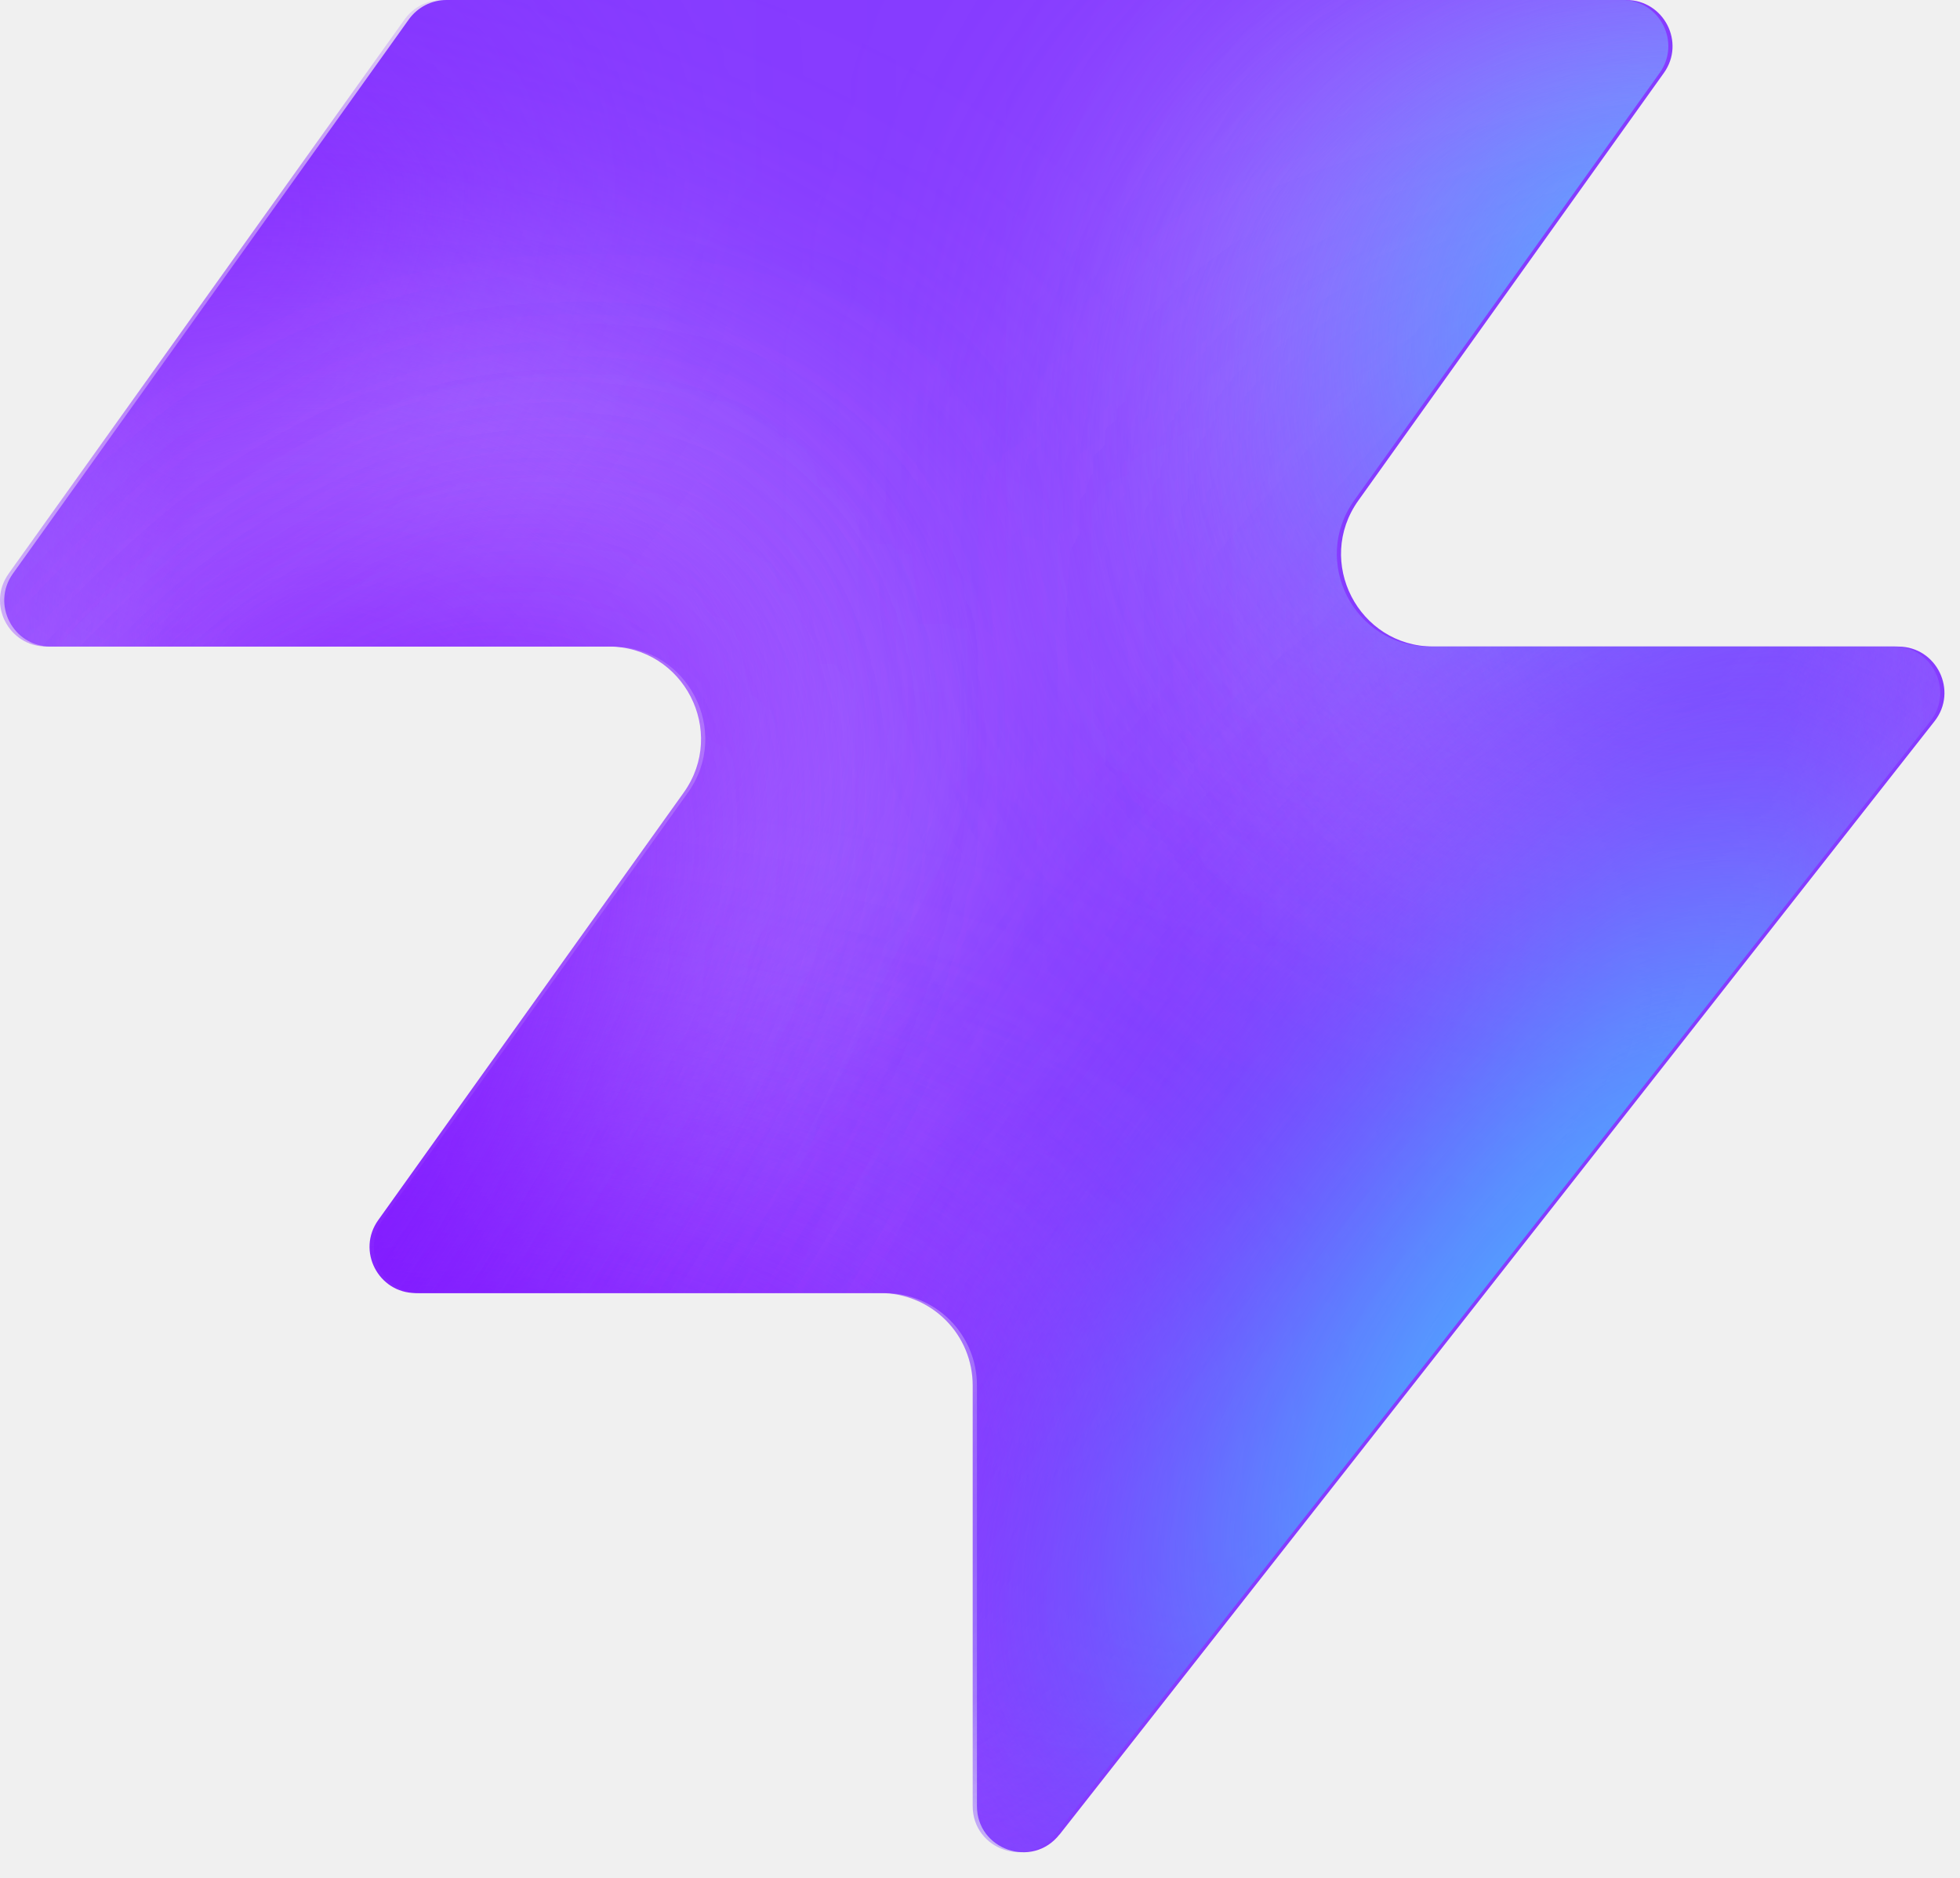
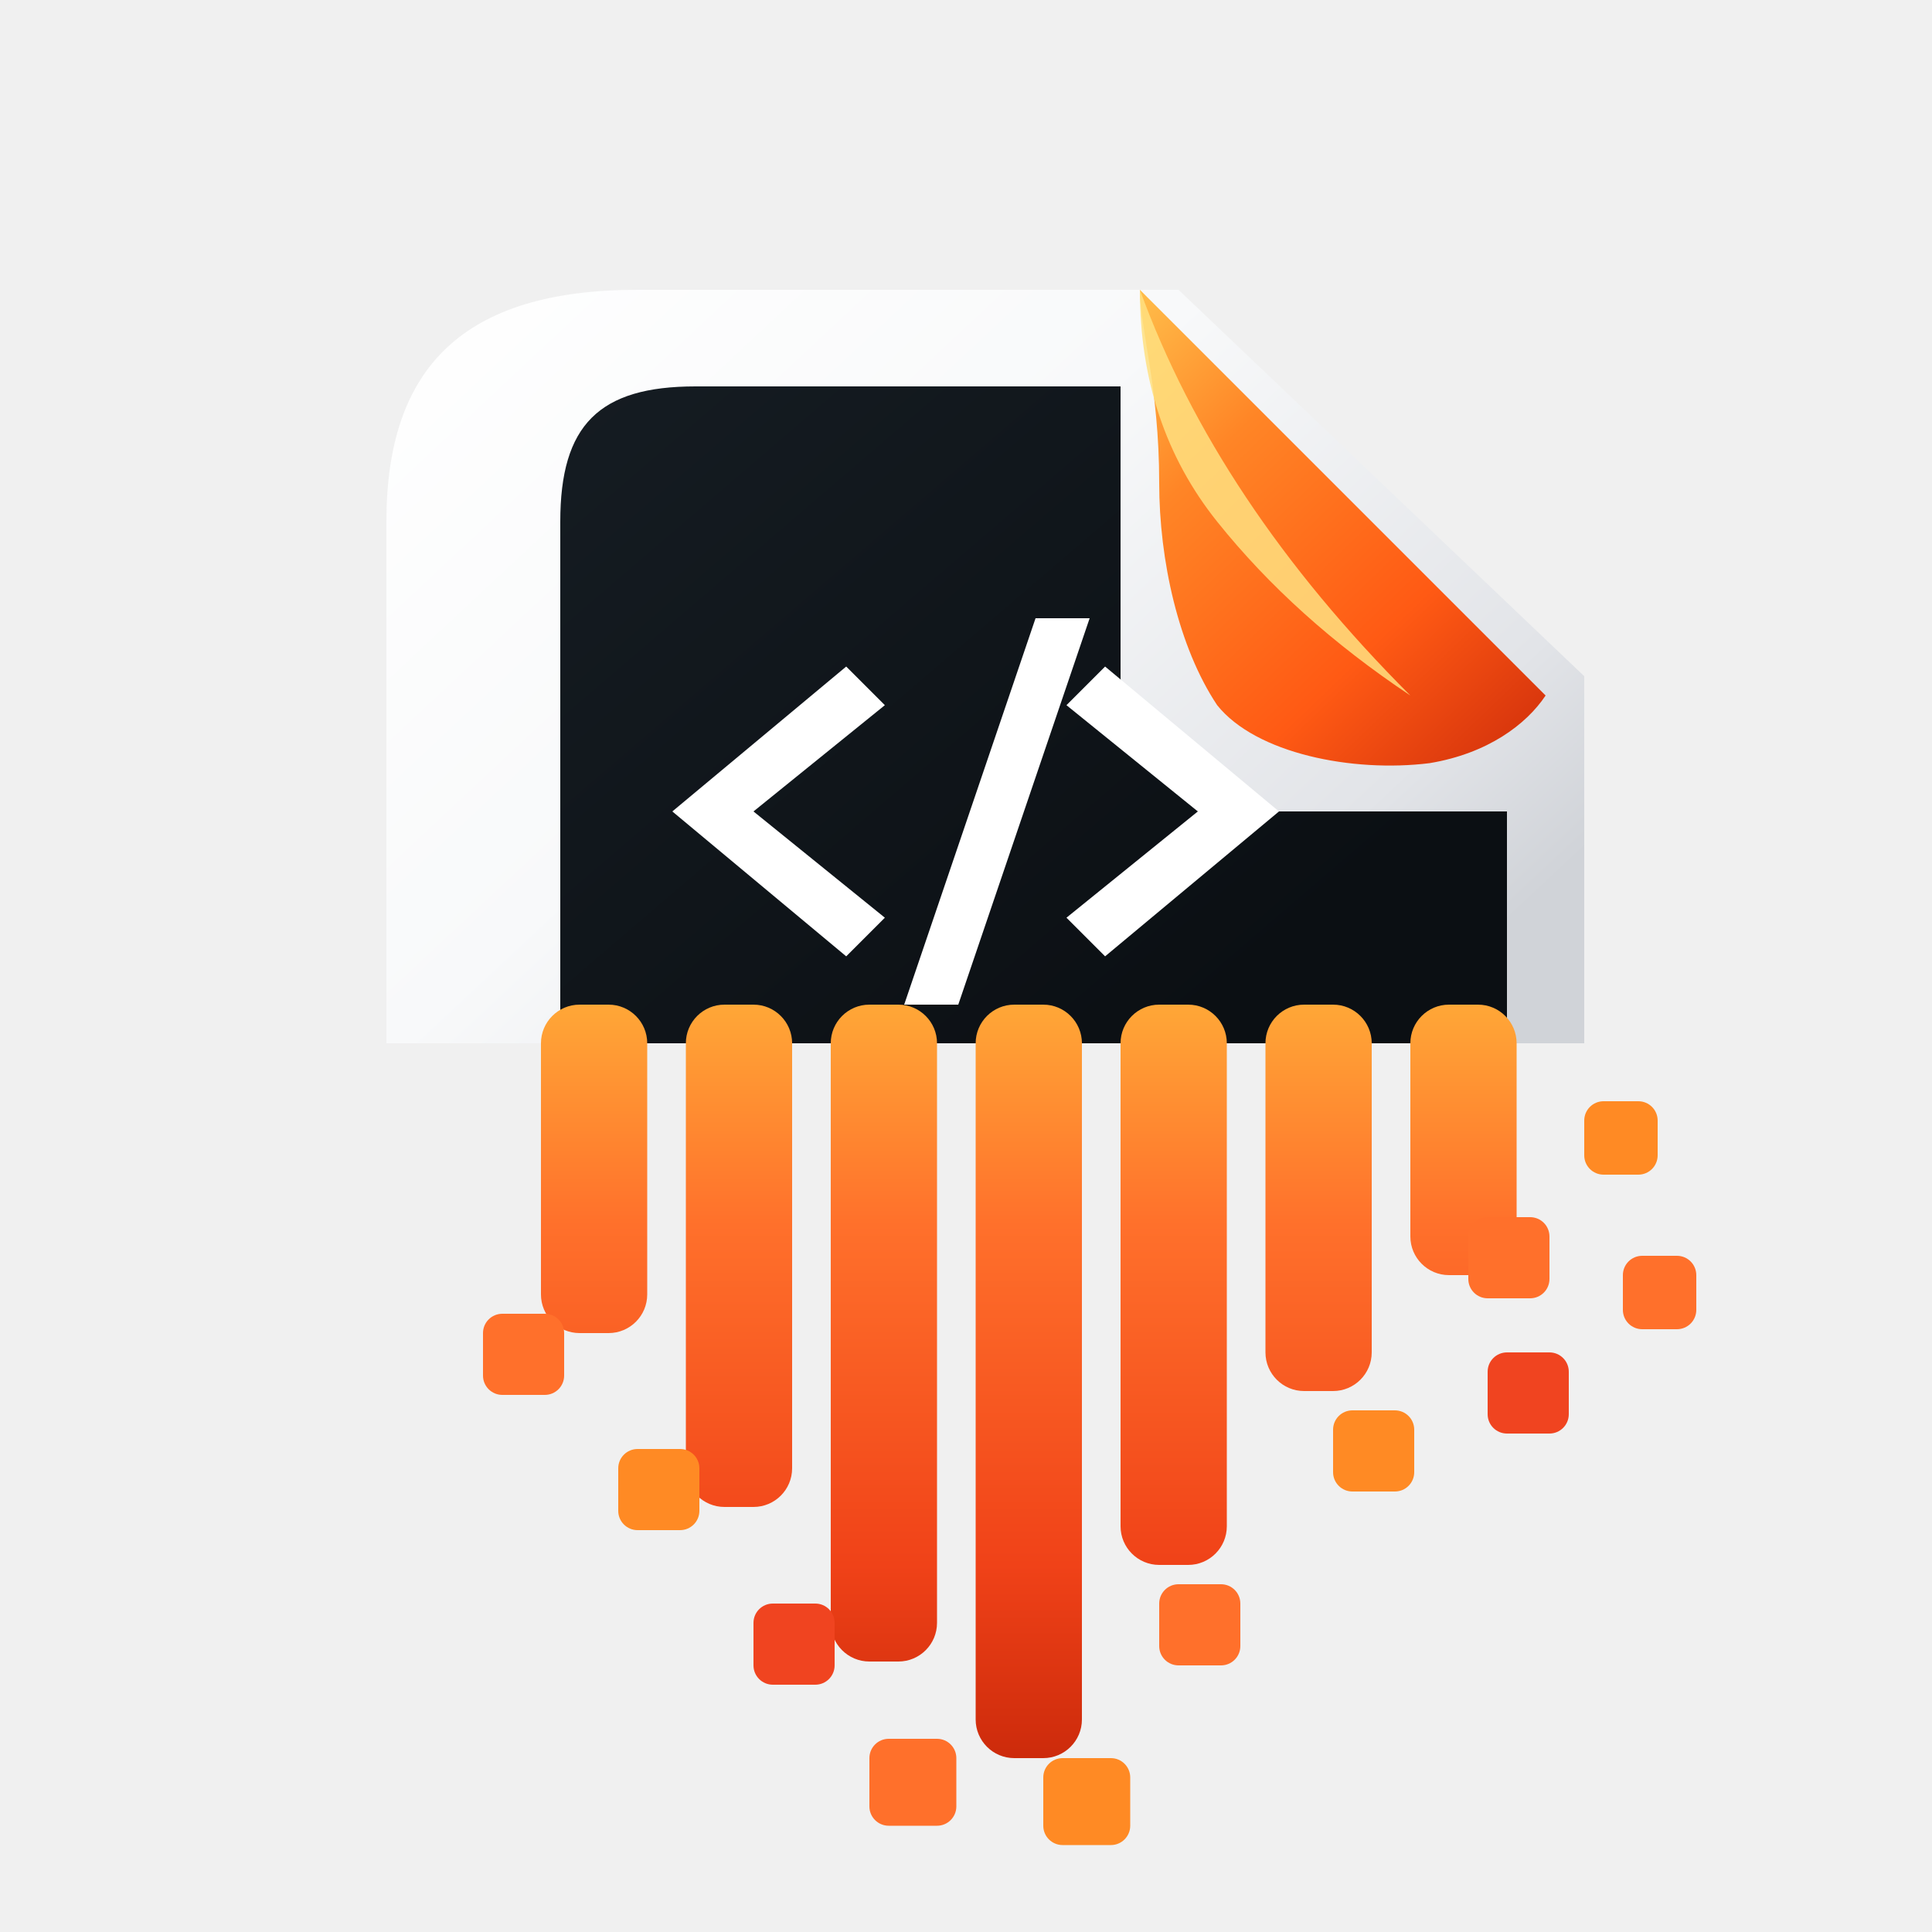
- <svg xmlns="http://www.w3.org/2000/svg" width="48" height="46" fill="none" viewBox="0 0 48 46">
-   <path fill="#863bff" d="M25.946 44.938c-.664.845-2.021.375-2.021-.698V33.937a2.26 2.26 0 0 0-2.262-2.262H10.287c-.92 0-1.456-1.04-.92-1.788l7.48-10.471c1.07-1.497 0-3.578-1.842-3.578H1.237c-.92 0-1.456-1.04-.92-1.788L10.013.474c.214-.297.556-.474.92-.474h28.894c.92 0 1.456 1.04.92 1.788l-7.48 10.471c-1.07 1.498 0 3.579 1.842 3.579h11.377c.943 0 1.473 1.088.89 1.83L25.947 44.94z" style="fill:#863bff;fill:color(display-p3 .525 .23 1);fill-opacity:1" />
-   <mask id="a" width="48" height="46" x="0" y="0" maskUnits="userSpaceOnUse" style="mask-type:alpha">
-     <path fill="#000" d="M25.842 44.938c-.664.844-2.021.375-2.021-.698V33.937a2.26 2.26 0 0 0-2.262-2.262H10.183c-.92 0-1.456-1.04-.92-1.788l7.48-10.471c1.07-1.498 0-3.579-1.842-3.579H1.133c-.92 0-1.456-1.04-.92-1.787L9.91.473c.214-.297.556-.474.92-.474h28.894c.92 0 1.456 1.04.92 1.788l-7.48 10.471c-1.07 1.498 0 3.578 1.842 3.578h11.377c.943 0 1.473 1.088.89 1.832L25.843 44.94z" style="fill:#000;fill-opacity:1" />
-   </mask>
-   <g mask="url(#a)">
-     <g filter="url(#b)">
-       <ellipse cx="5.508" cy="14.704" fill="#ede6ff" rx="5.508" ry="14.704" style="fill:#ede6ff;fill:color(display-p3 .927 .903 1);fill-opacity:1" transform="matrix(.00324 1 1 -.00324 -4.47 31.516)" />
-     </g>
-     <g filter="url(#c)">
-       <ellipse cx="10.399" cy="29.851" fill="#ede6ff" rx="10.399" ry="29.851" style="fill:#ede6ff;fill:color(display-p3 .927 .903 1);fill-opacity:1" transform="matrix(.00324 1 1 -.00324 -39.328 7.883)" />
-     </g>
-     <g filter="url(#d)">
-       <ellipse cx="5.508" cy="30.487" fill="#7e14ff" rx="5.508" ry="30.487" style="fill:#7e14ff;fill:color(display-p3 .492 .077 1);fill-opacity:1" transform="rotate(89.814 -25.913 -14.639)scale(1 -1)" />
-     </g>
-     <g filter="url(#e)">
-       <ellipse cx="5.508" cy="30.599" fill="#7e14ff" rx="5.508" ry="30.599" style="fill:#7e14ff;fill:color(display-p3 .492 .077 1);fill-opacity:1" transform="rotate(89.814 -32.644 -3.334)scale(1 -1)" />
-     </g>
-     <g filter="url(#f)">
-       <ellipse cx="5.508" cy="30.599" fill="#7e14ff" rx="5.508" ry="30.599" style="fill:#7e14ff;fill:color(display-p3 .492 .077 1);fill-opacity:1" transform="matrix(.00324 1 1 -.00324 -34.34 30.47)" />
-     </g>
-     <g filter="url(#g)">
-       <ellipse cx="14.072" cy="22.078" fill="#ede6ff" rx="14.072" ry="22.078" style="fill:#ede6ff;fill:color(display-p3 .927 .903 1);fill-opacity:1" transform="rotate(93.35 24.506 48.493)scale(-1 1)" />
-     </g>
-     <g filter="url(#h)">
-       <ellipse cx="3.47" cy="21.501" fill="#7e14ff" rx="3.47" ry="21.501" style="fill:#7e14ff;fill:color(display-p3 .492 .077 1);fill-opacity:1" transform="rotate(89.009 28.708 47.59)scale(-1 1)" />
-     </g>
-     <g filter="url(#i)">
-       <ellipse cx="3.47" cy="21.501" fill="#7e14ff" rx="3.47" ry="21.501" style="fill:#7e14ff;fill:color(display-p3 .492 .077 1);fill-opacity:1" transform="rotate(89.009 28.708 47.59)scale(-1 1)" />
-     </g>
-     <g filter="url(#j)">
-       <ellipse cx=".387" cy="8.972" fill="#7e14ff" rx="4.407" ry="29.108" style="fill:#7e14ff;fill:color(display-p3 .492 .077 1);fill-opacity:1" transform="rotate(39.51 .387 8.972)" />
-     </g>
-     <g filter="url(#k)">
-       <ellipse cx="47.523" cy="-6.092" fill="#7e14ff" rx="4.407" ry="29.108" style="fill:#7e14ff;fill:color(display-p3 .492 .077 1);fill-opacity:1" transform="rotate(37.892 47.523 -6.092)" />
-     </g>
-     <g filter="url(#l)">
-       <ellipse cx="41.412" cy="6.333" fill="#47bfff" rx="5.971" ry="9.665" style="fill:#47bfff;fill:color(display-p3 .28 .748 1);fill-opacity:1" transform="rotate(37.892 41.412 6.333)" />
-     </g>
-     <g filter="url(#m)">
-       <ellipse cx="-1.879" cy="38.332" fill="#7e14ff" rx="4.407" ry="29.108" style="fill:#7e14ff;fill:color(display-p3 .492 .077 1);fill-opacity:1" transform="rotate(37.892 -1.88 38.332)" />
-     </g>
-     <g filter="url(#n)">
-       <ellipse cx="-1.879" cy="38.332" fill="#7e14ff" rx="4.407" ry="29.108" style="fill:#7e14ff;fill:color(display-p3 .492 .077 1);fill-opacity:1" transform="rotate(37.892 -1.88 38.332)" />
-     </g>
-     <g filter="url(#o)">
-       <ellipse cx="35.651" cy="29.907" fill="#7e14ff" rx="4.407" ry="29.108" style="fill:#7e14ff;fill:color(display-p3 .492 .077 1);fill-opacity:1" transform="rotate(37.892 35.651 29.907)" />
-     </g>
-     <g filter="url(#p)">
-       <ellipse cx="38.418" cy="32.4" fill="#47bfff" rx="5.971" ry="15.297" style="fill:#47bfff;fill:color(display-p3 .28 .748 1);fill-opacity:1" transform="rotate(37.892 38.418 32.4)" />
-     </g>
-   </g>
+ <svg xmlns="http://www.w3.org/2000/svg" width="48" height="48" viewBox="0 0 100 100" fill="none">
  <defs>
-     <filter id="b" width="60.045" height="41.654" x="-19.77" y="16.149" color-interpolation-filters="sRGB" filterUnits="userSpaceOnUse">
-       <feFlood flood-opacity="0" result="BackgroundImageFix" />
-       <feBlend in="SourceGraphic" in2="BackgroundImageFix" result="shape" />
-       <feGaussianBlur result="effect1_foregroundBlur_2002_17158" stdDeviation="7.659" />
-     </filter>
-     <filter id="c" width="90.34" height="51.437" x="-54.613" y="-7.533" color-interpolation-filters="sRGB" filterUnits="userSpaceOnUse">
-       <feFlood flood-opacity="0" result="BackgroundImageFix" />
-       <feBlend in="SourceGraphic" in2="BackgroundImageFix" result="shape" />
-       <feGaussianBlur result="effect1_foregroundBlur_2002_17158" stdDeviation="7.659" />
-     </filter>
-     <filter id="d" width="79.355" height="29.4" x="-49.64" y="2.03" color-interpolation-filters="sRGB" filterUnits="userSpaceOnUse">
-       <feFlood flood-opacity="0" result="BackgroundImageFix" />
-       <feBlend in="SourceGraphic" in2="BackgroundImageFix" result="shape" />
-       <feGaussianBlur result="effect1_foregroundBlur_2002_17158" stdDeviation="4.596" />
-     </filter>
-     <filter id="e" width="79.579" height="29.4" x="-45.045" y="20.029" color-interpolation-filters="sRGB" filterUnits="userSpaceOnUse">
-       <feFlood flood-opacity="0" result="BackgroundImageFix" />
-       <feBlend in="SourceGraphic" in2="BackgroundImageFix" result="shape" />
-       <feGaussianBlur result="effect1_foregroundBlur_2002_17158" stdDeviation="4.596" />
-     </filter>
-     <filter id="f" width="79.579" height="29.4" x="-43.513" y="21.178" color-interpolation-filters="sRGB" filterUnits="userSpaceOnUse">
-       <feFlood flood-opacity="0" result="BackgroundImageFix" />
-       <feBlend in="SourceGraphic" in2="BackgroundImageFix" result="shape" />
-       <feGaussianBlur result="effect1_foregroundBlur_2002_17158" stdDeviation="4.596" />
-     </filter>
-     <filter id="g" width="74.749" height="58.852" x="15.756" y="-17.901" color-interpolation-filters="sRGB" filterUnits="userSpaceOnUse">
-       <feFlood flood-opacity="0" result="BackgroundImageFix" />
-       <feBlend in="SourceGraphic" in2="BackgroundImageFix" result="shape" />
-       <feGaussianBlur result="effect1_foregroundBlur_2002_17158" stdDeviation="7.659" />
-     </filter>
-     <filter id="h" width="61.377" height="25.362" x="23.548" y="2.284" color-interpolation-filters="sRGB" filterUnits="userSpaceOnUse">
-       <feFlood flood-opacity="0" result="BackgroundImageFix" />
-       <feBlend in="SourceGraphic" in2="BackgroundImageFix" result="shape" />
-       <feGaussianBlur result="effect1_foregroundBlur_2002_17158" stdDeviation="4.596" />
-     </filter>
-     <filter id="i" width="61.377" height="25.362" x="23.548" y="2.284" color-interpolation-filters="sRGB" filterUnits="userSpaceOnUse">
-       <feFlood flood-opacity="0" result="BackgroundImageFix" />
-       <feBlend in="SourceGraphic" in2="BackgroundImageFix" result="shape" />
-       <feGaussianBlur result="effect1_foregroundBlur_2002_17158" stdDeviation="4.596" />
-     </filter>
-     <filter id="j" width="56.045" height="63.649" x="-27.636" y="-22.853" color-interpolation-filters="sRGB" filterUnits="userSpaceOnUse">
-       <feFlood flood-opacity="0" result="BackgroundImageFix" />
-       <feBlend in="SourceGraphic" in2="BackgroundImageFix" result="shape" />
-       <feGaussianBlur result="effect1_foregroundBlur_2002_17158" stdDeviation="4.596" />
-     </filter>
-     <filter id="k" width="54.814" height="64.646" x="20.116" y="-38.415" color-interpolation-filters="sRGB" filterUnits="userSpaceOnUse">
-       <feFlood flood-opacity="0" result="BackgroundImageFix" />
-       <feBlend in="SourceGraphic" in2="BackgroundImageFix" result="shape" />
-       <feGaussianBlur result="effect1_foregroundBlur_2002_17158" stdDeviation="4.596" />
-     </filter>
-     <filter id="l" width="33.541" height="35.313" x="24.641" y="-11.323" color-interpolation-filters="sRGB" filterUnits="userSpaceOnUse">
-       <feFlood flood-opacity="0" result="BackgroundImageFix" />
-       <feBlend in="SourceGraphic" in2="BackgroundImageFix" result="shape" />
-       <feGaussianBlur result="effect1_foregroundBlur_2002_17158" stdDeviation="4.596" />
-     </filter>
-     <filter id="m" width="54.814" height="64.646" x="-29.286" y="6.009" color-interpolation-filters="sRGB" filterUnits="userSpaceOnUse">
-       <feFlood flood-opacity="0" result="BackgroundImageFix" />
-       <feBlend in="SourceGraphic" in2="BackgroundImageFix" result="shape" />
-       <feGaussianBlur result="effect1_foregroundBlur_2002_17158" stdDeviation="4.596" />
-     </filter>
-     <filter id="n" width="54.814" height="64.646" x="-29.286" y="6.009" color-interpolation-filters="sRGB" filterUnits="userSpaceOnUse">
-       <feFlood flood-opacity="0" result="BackgroundImageFix" />
-       <feBlend in="SourceGraphic" in2="BackgroundImageFix" result="shape" />
-       <feGaussianBlur result="effect1_foregroundBlur_2002_17158" stdDeviation="4.596" />
-     </filter>
-     <filter id="o" width="54.814" height="64.646" x="8.244" y="-2.416" color-interpolation-filters="sRGB" filterUnits="userSpaceOnUse">
-       <feFlood flood-opacity="0" result="BackgroundImageFix" />
-       <feBlend in="SourceGraphic" in2="BackgroundImageFix" result="shape" />
-       <feGaussianBlur result="effect1_foregroundBlur_2002_17158" stdDeviation="4.596" />
-     </filter>
-     <filter id="p" width="39.409" height="43.623" x="18.713" y="10.588" color-interpolation-filters="sRGB" filterUnits="userSpaceOnUse">
-       <feFlood flood-opacity="0" result="BackgroundImageFix" />
-       <feBlend in="SourceGraphic" in2="BackgroundImageFix" result="shape" />
-       <feGaussianBlur result="effect1_foregroundBlur_2002_17158" stdDeviation="4.596" />
+     <linearGradient id="docOuterGrad" x1="22" y1="14" x2="65" y2="60" gradientUnits="userSpaceOnUse">
+       <stop offset="0%" stop-color="#FFFFFF" />
+       <stop offset="45%" stop-color="#F8F9FA" />
+       <stop offset="85%" stop-color="#E2E4E8" />
+       <stop offset="100%" stop-color="#D0D3D8" />
+     </linearGradient>
+     <linearGradient id="docInnerPlate" x1="30" y1="20" x2="60" y2="55" gradientUnits="userSpaceOnUse">
+       <stop offset="0%" stop-color="#151C22" />
+       <stop offset="100%" stop-color="#0B0F13" />
+     </linearGradient>
+     <linearGradient id="shredOrangeGrad" x1="50" y1="48" x2="50" y2="92" gradientUnits="userSpaceOnUse">
+       <stop offset="0%" stop-color="#FFBA3B" />
+       <stop offset="35%" stop-color="#FF702B" />
+       <stop offset="75%" stop-color="#F04218" />
+       <stop offset="100%" stop-color="#C9280A" />
+     </linearGradient>
+     <linearGradient id="foldFlapGrad" x1="58" y1="15" x2="80" y2="38" gradientUnits="userSpaceOnUse">
+       <stop offset="0%" stop-color="#FFC24D" />
+       <stop offset="30%" stop-color="#FF8526" />
+       <stop offset="70%" stop-color="#FF5A14" />
+       <stop offset="100%" stop-color="#D4320C" />
+     </linearGradient>
+     <filter id="softGlow" x="-20%" y="-20%" width="140%" height="140%">
+       <feGaussianBlur stdDeviation="3" result="blur" />
+       <feComposite in="SourceGraphic" in2="blur" operator="over" />
    </filter>
  </defs>
+   <path d="M 33 15            C 24 15, 20 19, 20 27            L 20 54            L 30 54            L 30 28            C 30 23, 32 21, 36 21            L 58 21            L 58 36            C 58 40, 61 43, 65 43            L 78 43            L 78 54            L 82 54            L 82 35            L 61 15            Z" fill="url(#docOuterGrad)" />
+   <path d="M 29 27            C 29 22, 31 20, 36 20            L 58 20            L 58 35            C 58 39, 61 42, 65 42            L 78 42            L 78 54            L 29 54            Z" fill="url(#docInnerPlate)" />
+   <path d="M 59 15            L 80 36            C 79 37.5, 77 39, 74 39.5            C 70 40, 65 39, 63 36.5            C 61 33.5, 60 29, 60 25            C 60 20, 59 17, 59 15            Z" fill="url(#foldFlapGrad)" />
+   <path d="M 59 15            Q 63 26, 73 36            Q 67 32, 63 27            Q 59 22, 59 15            Z" fill="#FFE180" opacity="0.85" />
+   <g fill="#FFFFFF">
+     <path d="M 43.8 34.5              L 34.8 42              L 43.8 49.5              L 45.8 47.5              L 39 42              L 45.8 36.5              Z" />
+     <path d="M 53.6 32              L 46.8 52              L 49.6 52              L 56.4 32              Z" />
+     <path d="M 57.2 34.5              L 66.2 42              L 57.2 49.5              L 55.2 47.5              L 62 42              L 55.2 36.5              Z" />
+   </g>
+   <rect x="28" y="52" width="5.5" height="17" rx="2" fill="url(#shredOrangeGrad)" />
+   <rect x="35.5" y="52" width="5.5" height="26" rx="2" fill="url(#shredOrangeGrad)" />
+   <rect x="43" y="52" width="5.5" height="34" rx="2" fill="url(#shredOrangeGrad)" />
+   <rect x="50.5" y="52" width="5.5" height="39" rx="2" fill="url(#shredOrangeGrad)" />
+   <rect x="58" y="52" width="5.5" height="29" rx="2" fill="url(#shredOrangeGrad)" />
+   <rect x="65.5" y="52" width="5.5" height="20" rx="2" fill="url(#shredOrangeGrad)" />
+   <rect x="73" y="52" width="5.5" height="14" rx="2" fill="url(#shredOrangeGrad)" />
+   <rect x="25" y="68" width="4.2" height="4.2" rx="1" fill="#FF702B" />
+   <rect x="32" y="75" width="4.2" height="4.2" rx="1" fill="#FF8A24" />
+   <rect x="39" y="83" width="4.2" height="4.2" rx="1" fill="#F04420" />
+   <rect x="45" y="90" width="4.5" height="4.5" rx="1" fill="#FF702B" />
+   <rect x="54" y="91" width="4.5" height="4.5" rx="1" fill="#FF8A24" />
+   <rect x="60" y="82" width="4.2" height="4.2" rx="1" fill="#FF702B" />
+   <rect x="69" y="73" width="4.2" height="4.2" rx="1" fill="#FF8A24" />
+   <rect x="76" y="63" width="4.2" height="4.2" rx="1" fill="#FF702B" />
+   <rect x="82" y="57" width="3.8" height="3.8" rx="1" fill="#FF8A24" />
+   <rect x="77" y="70" width="4.2" height="4.2" rx="1" fill="#F04420" />
+   <rect x="84" y="65" width="3.8" height="3.8" rx="1" fill="#FF702B" />
</svg>
